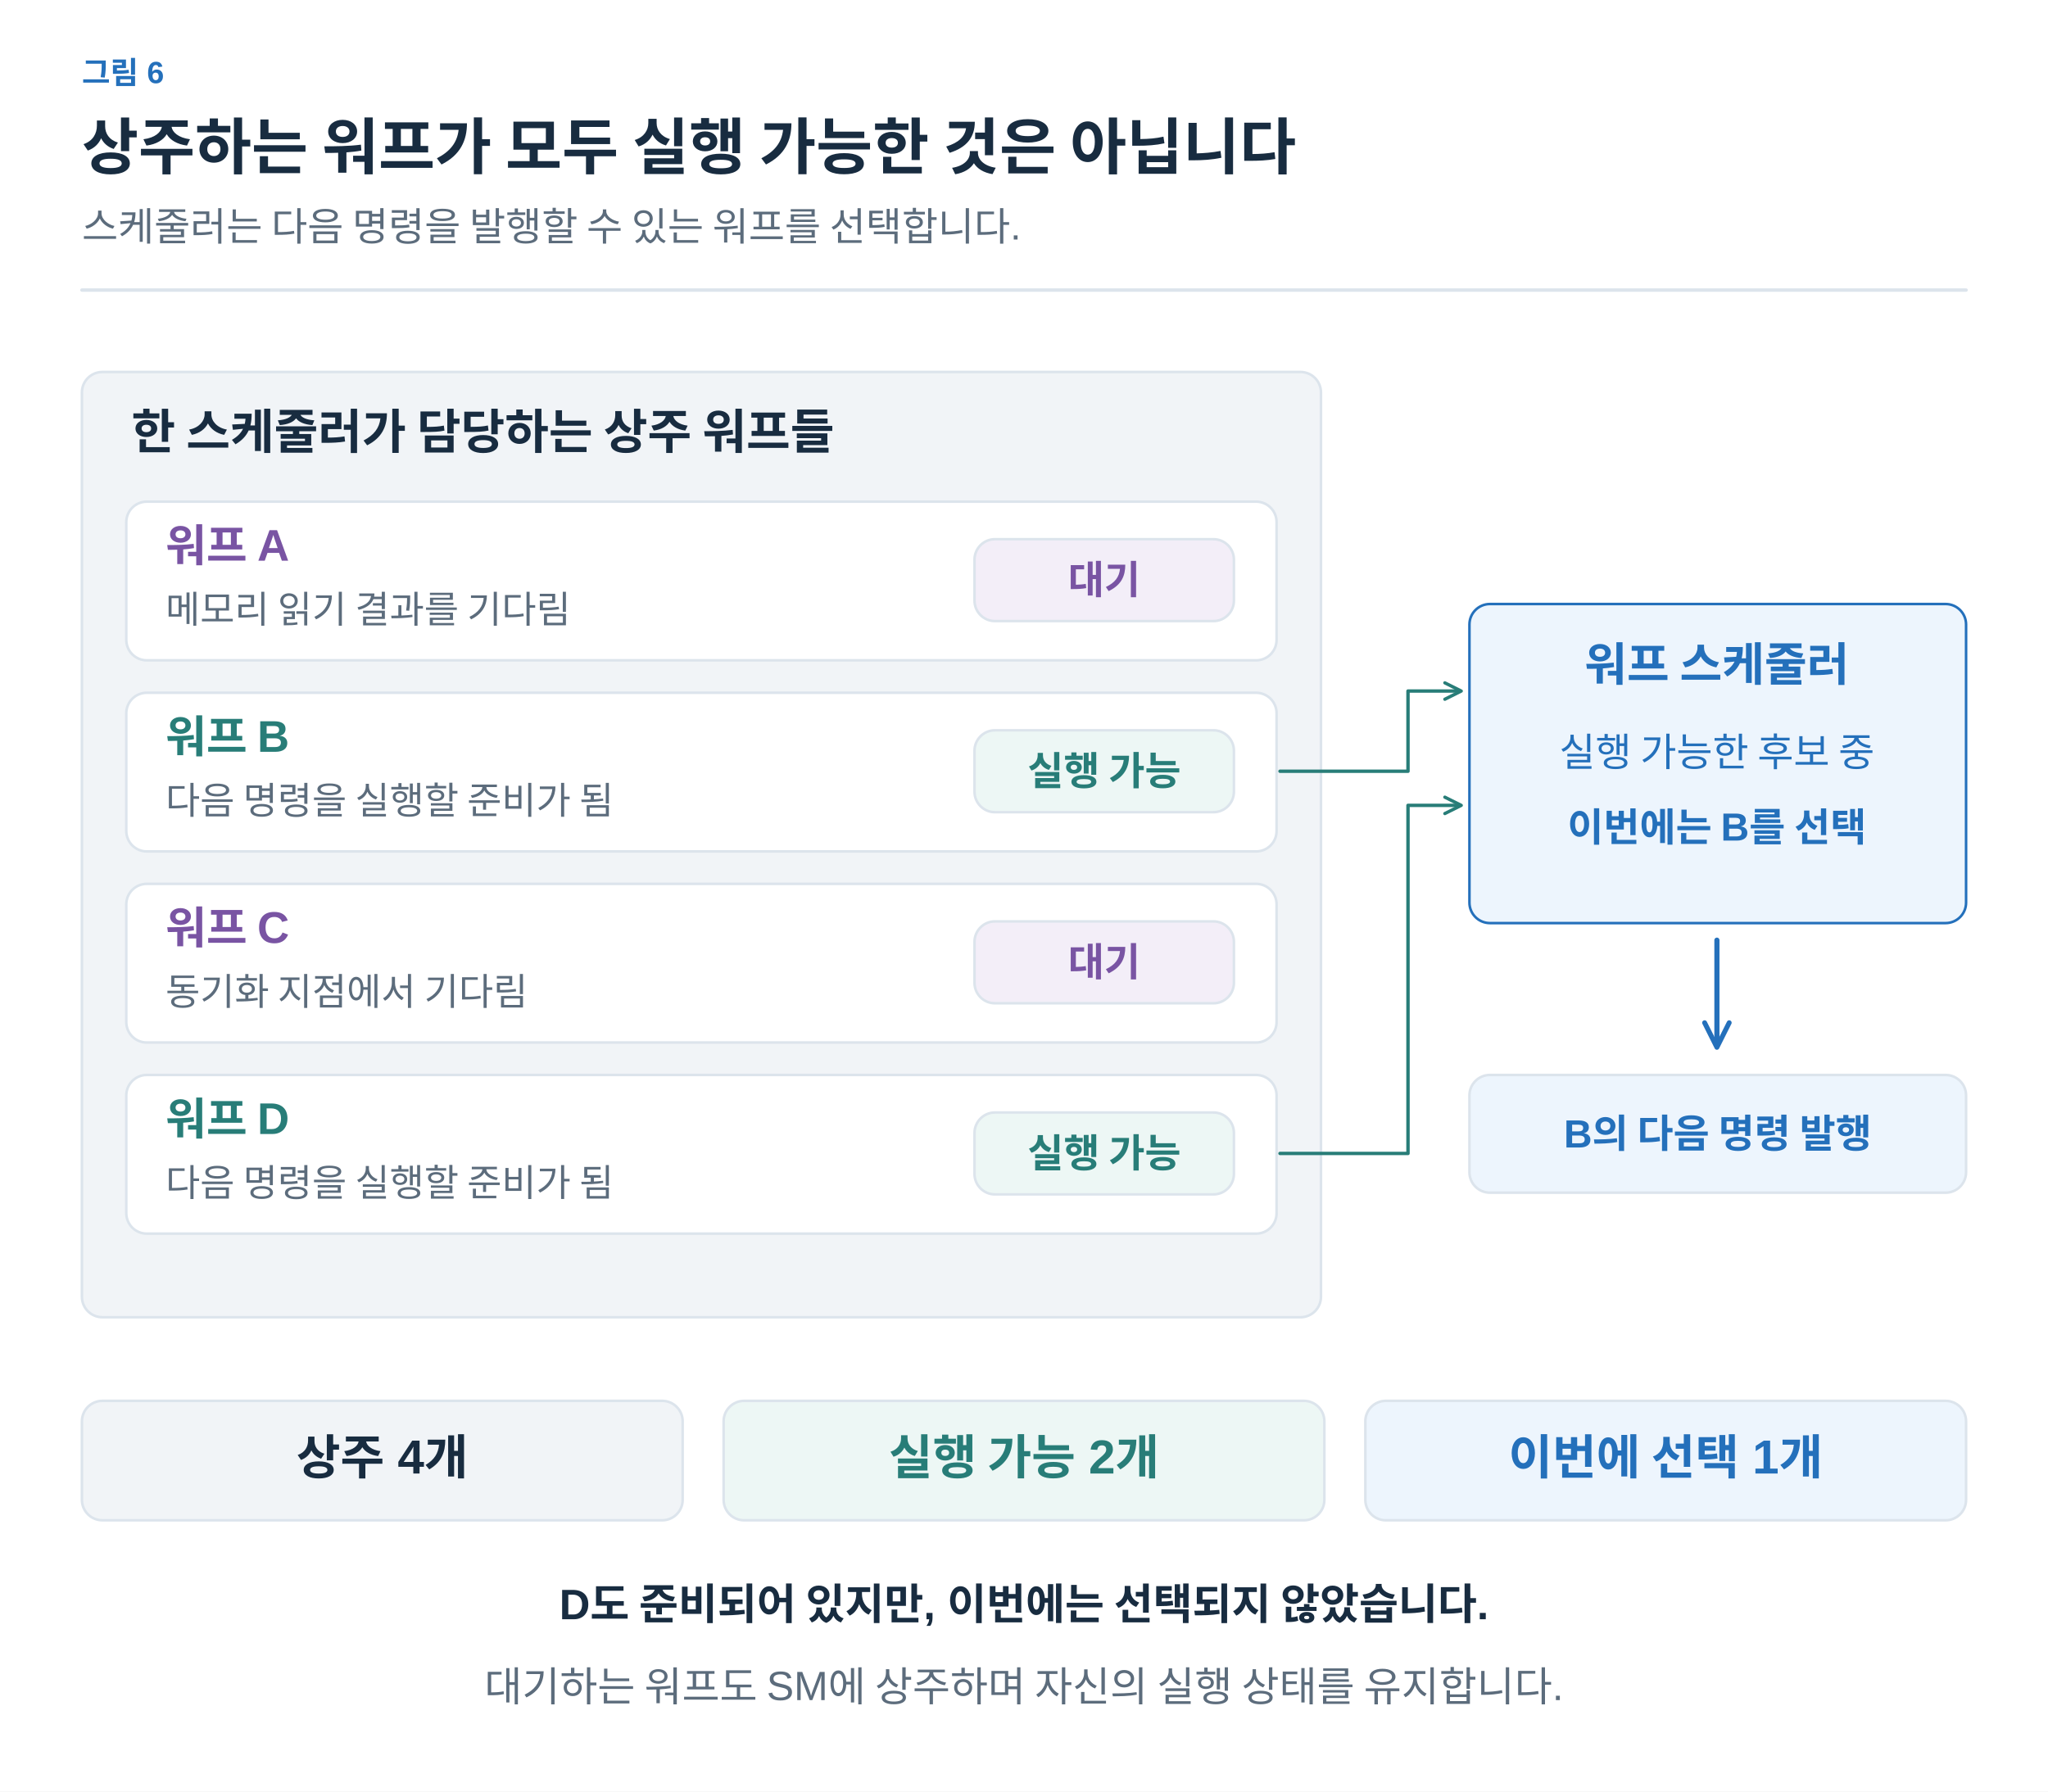
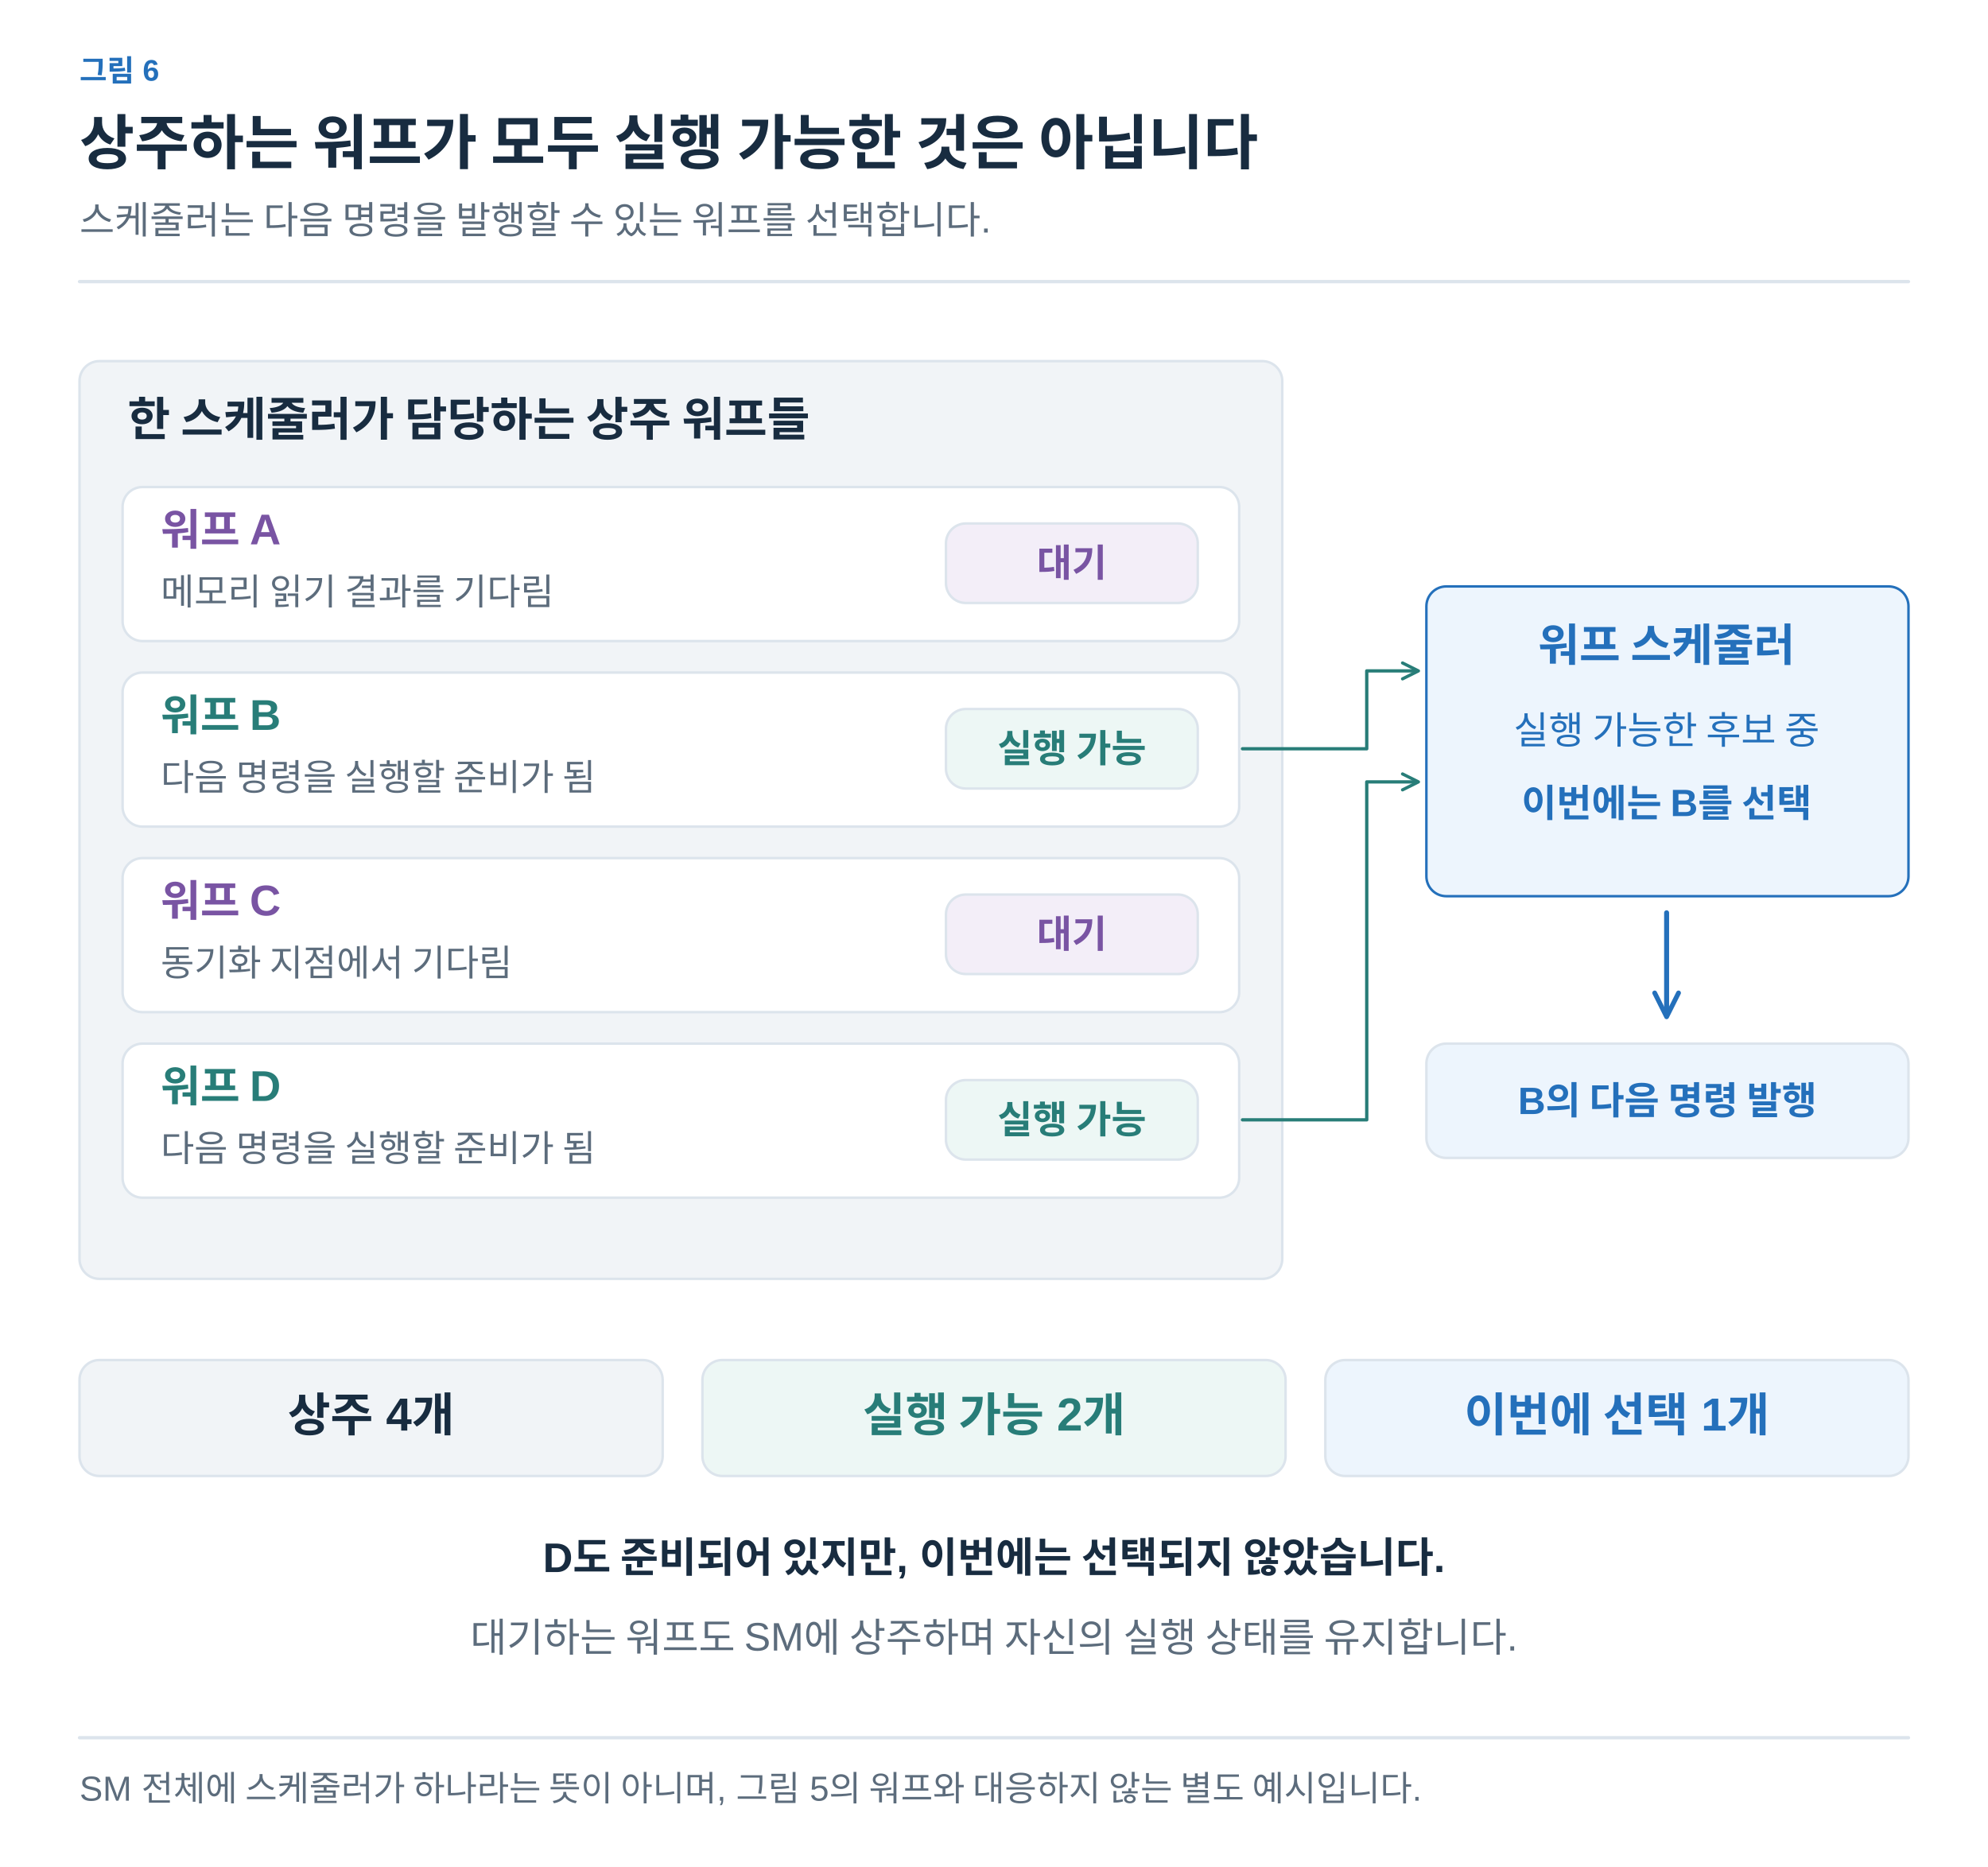
- <svg xmlns="http://www.w3.org/2000/svg" width="1200" height="1050" viewBox="0 0 1200 1050" role="img" aria-labelledby="title desc">
+ <svg xmlns="http://www.w3.org/2000/svg" width="1200" height="1127" viewBox="0 0 1200 1127" role="img" aria-labelledby="title desc">
  <defs>
-     <marker id="muted" viewBox="0 0 10 10" refX="8" refY="5" markerWidth="6" markerHeight="6" orient="auto">
+     <marker id="arrow-ink" viewBox="0 0 10 10" refX="8" refY="5" markerWidth="6" markerHeight="6" orient="auto">
+       <path d="M1 1 L9 5 L1 9" fill="none" stroke="#182C40" stroke-width="1.6" />
+     </marker>
+     <marker id="arrow-muted" viewBox="0 0 10 10" refX="8" refY="5" markerWidth="6" markerHeight="6" orient="auto">
      <path d="M1 1 L9 5 L1 9" fill="none" stroke="#5C6C7C" stroke-width="1.6" />
    </marker>
-     <marker id="blue" viewBox="0 0 10 10" refX="8" refY="5" markerWidth="6" markerHeight="6" orient="auto">
+     <marker id="arrow-line" viewBox="0 0 10 10" refX="8" refY="5" markerWidth="6" markerHeight="6" orient="auto">
+       <path d="M1 1 L9 5 L1 9" fill="none" stroke="#DCE4EC" stroke-width="1.6" />
+     </marker>
+     <marker id="arrow-paper" viewBox="0 0 10 10" refX="8" refY="5" markerWidth="6" markerHeight="6" orient="auto">
+       <path d="M1 1 L9 5 L1 9" fill="none" stroke="#FFFFFF" stroke-width="1.6" />
+     </marker>
+     <marker id="arrow-blue" viewBox="0 0 10 10" refX="8" refY="5" markerWidth="6" markerHeight="6" orient="auto">
      <path d="M1 1 L9 5 L1 9" fill="none" stroke="#2470BB" stroke-width="1.6" />
    </marker>
-     <marker id="orange" viewBox="0 0 10 10" refX="8" refY="5" markerWidth="6" markerHeight="6" orient="auto">
+     <marker id="arrow-teal" viewBox="0 0 10 10" refX="8" refY="5" markerWidth="6" markerHeight="6" orient="auto">
+       <path d="M1 1 L9 5 L1 9" fill="none" stroke="#287D78" stroke-width="1.6" />
+     </marker>
+     <marker id="arrow-orange" viewBox="0 0 10 10" refX="8" refY="5" markerWidth="6" markerHeight="6" orient="auto">
      <path d="M1 1 L9 5 L1 9" fill="none" stroke="#B55B22" stroke-width="1.6" />
    </marker>
-     <marker id="teal" viewBox="0 0 10 10" refX="8" refY="5" markerWidth="6" markerHeight="6" orient="auto">
-       <path d="M1 1 L9 5 L1 9" fill="none" stroke="#287D78" stroke-width="1.6" />
-     </marker>
-     <marker id="purple" viewBox="0 0 10 10" refX="8" refY="5" markerWidth="6" markerHeight="6" orient="auto">
+     <marker id="arrow-purple" viewBox="0 0 10 10" refX="8" refY="5" markerWidth="6" markerHeight="6" orient="auto">
      <path d="M1 1 L9 5 L1 9" fill="none" stroke="#7954A3" stroke-width="1.6" />
    </marker>
+     <marker id="arrow-gray" viewBox="0 0 10 10" refX="8" refY="5" markerWidth="6" markerHeight="6" orient="auto">
+       <path d="M1 1 L9 5 L1 9" fill="none" stroke="#657789" stroke-width="1.6" />
+     </marker>
+     <marker id="arrow-red" viewBox="0 0 10 10" refX="8" refY="5" markerWidth="6" markerHeight="6" orient="auto">
+       <path d="M1 1 L9 5 L1 9" fill="none" stroke="#B34242" stroke-width="1.6" />
+     </marker>
+     <marker id="arrow-indigo" viewBox="0 0 10 10" refX="8" refY="5" markerWidth="6" markerHeight="6" orient="auto">
+       <path d="M1 1 L9 5 L1 9" fill="none" stroke="#4C60A8" stroke-width="1.6" />
+     </marker>
+     <marker id="arrow-slate" viewBox="0 0 10 10" refX="8" refY="5" markerWidth="6" markerHeight="6" orient="auto">
+       <path d="M1 1 L9 5 L1 9" fill="none" stroke="#8191A0" stroke-width="1.6" />
+     </marker>
+     <marker id="arrow-surface" viewBox="0 0 10 10" refX="8" refY="5" markerWidth="6" markerHeight="6" orient="auto">
+       <path d="M1 1 L9 5 L1 9" fill="none" stroke="#F8FAFC" stroke-width="1.6" />
+     </marker>
  </defs>
-   <style>text{font-family:Arial,"Apple SD Gothic Neo","Noto Sans KR",sans-serif}path{stroke-linecap:round;stroke-linejoin:round}</style>
-   <rect width="1200" height="1050" fill="white" />
-   <text x="48" y="49" fill="#2470BB" font-size="18" font-weight="600" text-anchor="start">그림 6</text>
-   <text x="48" y="99" fill="#182C40" font-size="36" font-weight="700" text-anchor="start">상주하는 워프가 모두 실행 가능한 것은 아닙니다</text>
-   <text x="48" y="141" fill="#5C6C7C" font-size="23" font-weight="400" text-anchor="start">스케줄러는 다음 명령을 발행할 수 있는 워프를 선택합니다.</text>
-   <path d="M48,170 H1152" fill="none" stroke="#DCE4EC" stroke-width="2" />
-   <rect x="48" y="218" width="726" height="554" rx="12" fill="#F1F4F7" stroke="#DCE4EC" stroke-width="1.5" />
-   <text x="77" y="263" fill="#182C40" font-size="28" font-weight="700" text-anchor="start">한 스케줄러가 담당하는 상주 워프들</text>
-   <rect x="74" y="294" width="674" height="93" rx="12" fill="#FFFFFF" stroke="#DCE4EC" stroke-width="1.5" />
-   <text x="97" y="329" fill="#7954A3" font-size="26" font-weight="700" text-anchor="start">워프 A</text>
-   <text x="97" y="365" fill="#5C6C7C" font-size="22" font-weight="400" text-anchor="start">메모리 읽기 결과를 기다림</text>
-   <rect x="571" y="316" width="152" height="48" rx="12" fill="#F3EEF8" stroke="#DCE4EC" stroke-width="1.5" />
-   <text x="647.0" y="348.0" fill="#7954A3" font-size="23" font-weight="600" text-anchor="middle">대기</text>
-   <rect x="74" y="406" width="674" height="93" rx="12" fill="#FFFFFF" stroke="#DCE4EC" stroke-width="1.5" />
-   <text x="97" y="441" fill="#287D78" font-size="26" font-weight="700" text-anchor="start">워프 B</text>
-   <text x="97" y="477" fill="#5C6C7C" font-size="22" font-weight="400" text-anchor="start">다음 명령을 실행할 준비가 됨</text>
-   <rect x="571" y="428" width="152" height="48" rx="12" fill="#EDF7F5" stroke="#DCE4EC" stroke-width="1.5" />
-   <text x="647.0" y="460.0" fill="#287D78" font-size="23" font-weight="600" text-anchor="middle">실행 가능</text>
-   <rect x="74" y="518" width="674" height="93" rx="12" fill="#FFFFFF" stroke="#DCE4EC" stroke-width="1.5" />
-   <text x="97" y="553" fill="#7954A3" font-size="26" font-weight="700" text-anchor="start">워프 C</text>
-   <text x="97" y="589" fill="#5C6C7C" font-size="22" font-weight="400" text-anchor="start">동기화 지점에서 기다림</text>
-   <rect x="571" y="540" width="152" height="48" rx="12" fill="#F3EEF8" stroke="#DCE4EC" stroke-width="1.5" />
-   <text x="647.0" y="572.0" fill="#7954A3" font-size="23" font-weight="600" text-anchor="middle">대기</text>
-   <rect x="74" y="630" width="674" height="93" rx="12" fill="#FFFFFF" stroke="#DCE4EC" stroke-width="1.5" />
-   <text x="97" y="665" fill="#287D78" font-size="26" font-weight="700" text-anchor="start">워프 D</text>
-   <text x="97" y="701" fill="#5C6C7C" font-size="22" font-weight="400" text-anchor="start">다음 명령을 실행할 준비가 됨</text>
-   <rect x="571" y="652" width="152" height="48" rx="12" fill="#EDF7F5" stroke="#DCE4EC" stroke-width="1.5" />
-   <text x="647.0" y="684.0" fill="#287D78" font-size="23" font-weight="600" text-anchor="middle">실행 가능</text>
-   <path d="M750,452 H825 V405 H855" fill="none" stroke="#287D78" stroke-width="2" marker-end="url(#teal)" />
-   <path d="M750,676 H825 V472 H855" fill="none" stroke="#287D78" stroke-width="2" marker-end="url(#teal)" />
-   <rect x="861" y="354" width="291" height="187" rx="12" fill="#EDF5FD" stroke="#2470BB" stroke-width="1.5" />
-   <text x="1006" y="399" fill="#2470BB" font-size="27" font-weight="700" text-anchor="middle">워프 스케줄러</text>
-   <text x="1006" y="449" fill="#2470BB" font-size="23" font-weight="400" text-anchor="middle">실행 가능한 후보 중</text>
-   <text x="1006" y="493" fill="#2470BB" font-size="23" font-weight="600" text-anchor="middle">이번에는 B를 선택</text>
-   <path d="M1006,551 L1006,612" fill="none" stroke="#2470BB" stroke-width="3" marker-end="url(#blue)" />
-   <rect x="861" y="630" width="291" height="69" rx="12" fill="#EDF5FD" stroke="#DCE4EC" stroke-width="1.5" />
-   <text x="1006.5" y="672.5" fill="#2470BB" font-size="23" font-weight="600" text-anchor="middle">B의 다음 명령 발행</text>
-   <rect x="48" y="821" width="352" height="70" rx="12" fill="#F1F4F7" stroke="#DCE4EC" stroke-width="1.5" />
-   <text x="224.0" y="864.0" fill="#182C40" font-size="28" font-weight="600" text-anchor="middle">상주 4개</text>
-   <rect x="424" y="821" width="352" height="70" rx="12" fill="#EDF7F5" stroke="#DCE4EC" stroke-width="1.5" />
-   <text x="600.0" y="864.0" fill="#287D78" font-size="28" font-weight="600" text-anchor="middle">실행 가능 2개</text>
-   <rect x="800" y="821" width="352" height="70" rx="12" fill="#EDF5FD" stroke="#DCE4EC" stroke-width="1.5" />
-   <text x="976.0" y="864.0" fill="#2470BB" font-size="28" font-weight="600" text-anchor="middle">이번에 선택 1개</text>
-   <text x="600" y="949" fill="#182C40" font-size="25" font-weight="600" text-anchor="middle">D도 준비되어 있지만, 이번에는 선택되지 않았습니다.</text>
-   <text x="600" y="997" fill="#5C6C7C" font-size="24" font-weight="400" text-anchor="middle">대기하는 워프도 SM에 상주하며 자신의 실행 상태를 유지합니다.</text>
+   <style>text{font-family:Arial,"Apple SD Gothic Neo","Noto Sans KR",sans-serif}text[font-family]{font-family:Menlo,Consolas,monospace}path{stroke-linecap:round;stroke-linejoin:round}</style>
+   <rect width="100%" height="100%" fill="white" />
+   <text x="48" y="49" fill="#2470BB" font-size="18" font-weight="600" text-anchor="start" data-max-width="1104">그림 6</text>
+   <text x="48" y="99" fill="#182C40" font-size="36" font-weight="700" text-anchor="start" data-max-width="1104">상주하는 워프가 모두 실행 가능한 것은 아닙니다</text>
+   <text x="48" y="141" fill="#5C6C7C" font-size="23" font-weight="400" text-anchor="start" data-max-width="1104">스케줄러는 다음 명령을 발행할 수 있는 워프를 선택합니다.</text>
+   <path d="M48,170 H1152" stroke="#DCE4EC" stroke-width="2" />
+   <g transform="translate(48 206) scale(1)" data-panel="1">
+     <g transform="translate(-48 -206)">
+       <rect x="48" y="218" width="726" height="554" rx="12" fill="#F1F4F7" stroke="#DCE4EC" stroke-width="1.5" />
+       <text x="77" y="263" fill="#182C40" font-size="28" font-weight="700" text-anchor="start">한 스케줄러가 담당하는 상주 워프들</text>
+       <rect x="74" y="294" width="674" height="93" rx="12" fill="#FFFFFF" stroke="#DCE4EC" stroke-width="1.5" />
+       <text x="97" y="329" fill="#7954A3" font-size="26" font-weight="700" text-anchor="start">워프 A</text>
+       <text x="97" y="365" fill="#5C6C7C" font-size="22" font-weight="400" text-anchor="start">메모리 읽기 결과를 기다림</text>
+       <rect x="571" y="316" width="152" height="48" rx="12" fill="#F3EEF8" stroke="#DCE4EC" stroke-width="1.5" />
+       <text x="647" y="348" fill="#7954A3" font-size="23" font-weight="600" text-anchor="middle">대기</text>
+       <rect x="74" y="406" width="674" height="93" rx="12" fill="#FFFFFF" stroke="#DCE4EC" stroke-width="1.5" />
+       <text x="97" y="441" fill="#287D78" font-size="26" font-weight="700" text-anchor="start">워프 B</text>
+       <text x="97" y="477" fill="#5C6C7C" font-size="22" font-weight="400" text-anchor="start">다음 명령을 실행할 준비가 됨</text>
+       <rect x="571" y="428" width="152" height="48" rx="12" fill="#EDF7F5" stroke="#DCE4EC" stroke-width="1.5" />
+       <text x="647" y="460" fill="#287D78" font-size="23" font-weight="600" text-anchor="middle">실행 가능</text>
+       <rect x="74" y="518" width="674" height="93" rx="12" fill="#FFFFFF" stroke="#DCE4EC" stroke-width="1.5" />
+       <text x="97" y="553" fill="#7954A3" font-size="26" font-weight="700" text-anchor="start">워프 C</text>
+       <text x="97" y="589" fill="#5C6C7C" font-size="22" font-weight="400" text-anchor="start">동기화 지점에서 기다림</text>
+       <rect x="571" y="540" width="152" height="48" rx="12" fill="#F3EEF8" stroke="#DCE4EC" stroke-width="1.5" />
+       <text x="647" y="572" fill="#7954A3" font-size="23" font-weight="600" text-anchor="middle">대기</text>
+       <rect x="74" y="630" width="674" height="93" rx="12" fill="#FFFFFF" stroke="#DCE4EC" stroke-width="1.5" />
+       <text x="97" y="665" fill="#287D78" font-size="26" font-weight="700" text-anchor="start">워프 D</text>
+       <text x="97" y="701" fill="#5C6C7C" font-size="22" font-weight="400" text-anchor="start">다음 명령을 실행할 준비가 됨</text>
+       <rect x="571" y="652" width="152" height="48" rx="12" fill="#EDF7F5" stroke="#DCE4EC" stroke-width="1.5" />
+       <text x="647" y="684" fill="#287D78" font-size="23" font-weight="600" text-anchor="middle">실행 가능</text>
+       <path d="M750,452 H825 V405 H855" fill="none" stroke="#287D78" stroke-width="2" marker-end="url(#arrow-teal)" />
+       <path d="M750,676 H825 V472 H855" fill="none" stroke="#287D78" stroke-width="2" marker-end="url(#arrow-teal)" />
+       <rect x="861" y="354" width="291" height="187" rx="12" fill="#EDF5FD" stroke="#2470BB" stroke-width="1.5" />
+       <text x="1006" y="399" fill="#2470BB" font-size="27" font-weight="700" text-anchor="middle">워프 스케줄러</text>
+       <text x="1006" y="449" fill="#2470BB" font-size="23" font-weight="400" text-anchor="middle">실행 가능한 후보 중</text>
+       <text x="1006" y="493" fill="#2470BB" font-size="23" font-weight="600" text-anchor="middle">이번에는 B를 선택</text>
+       <path d="M1006,551 L1006,612" fill="none" stroke="#2470BB" stroke-width="3" marker-end="url(#arrow-blue)" />
+       <rect x="861" y="630" width="291" height="69" rx="12" fill="#EDF5FD" stroke="#DCE4EC" stroke-width="1.5" />
+       <text x="1006.5" y="672.5" fill="#2470BB" font-size="23" font-weight="600" text-anchor="middle">B의 다음 명령 발행</text>
+       <rect x="48" y="821" width="352" height="70" rx="12" fill="#F1F4F7" stroke="#DCE4EC" stroke-width="1.5" />
+       <text x="224" y="864" fill="#182C40" font-size="28" font-weight="600" text-anchor="middle">상주 4개</text>
+       <rect x="424" y="821" width="352" height="70" rx="12" fill="#EDF7F5" stroke="#DCE4EC" stroke-width="1.5" />
+       <text x="600" y="864" fill="#287D78" font-size="28" font-weight="600" text-anchor="middle">실행 가능 2개</text>
+       <rect x="800" y="821" width="352" height="70" rx="12" fill="#EDF5FD" stroke="#DCE4EC" stroke-width="1.5" />
+       <text x="976" y="864" fill="#2470BB" font-size="28" font-weight="600" text-anchor="middle">이번에 선택 1개</text>
+       <text x="600" y="949" fill="#182C40" font-size="25" font-weight="600" text-anchor="middle">D도 준비되어 있지만, 이번에는 선택되지 않았습니다.</text>
+       <text x="600" y="997" fill="#5C6C7C" font-size="24" font-weight="400" text-anchor="middle">대기하는 워프도 SM에 상주하며 자신의 실행 상태를 유지합니다.</text>
+     </g>
+   </g>
+   <path d="M48,1049 H1152" stroke="#DCE4EC" stroke-width="2" />
+   <text x="48" y="1087" fill="#5C6C7C" font-size="21" font-weight="400" text-anchor="start" data-max-width="1104">SM 전체에 스케줄러가 하나라는 뜻이 아니며, 그림 5의 워프와 대응하지 않는 별도 예시입니다.</text>
</svg>
